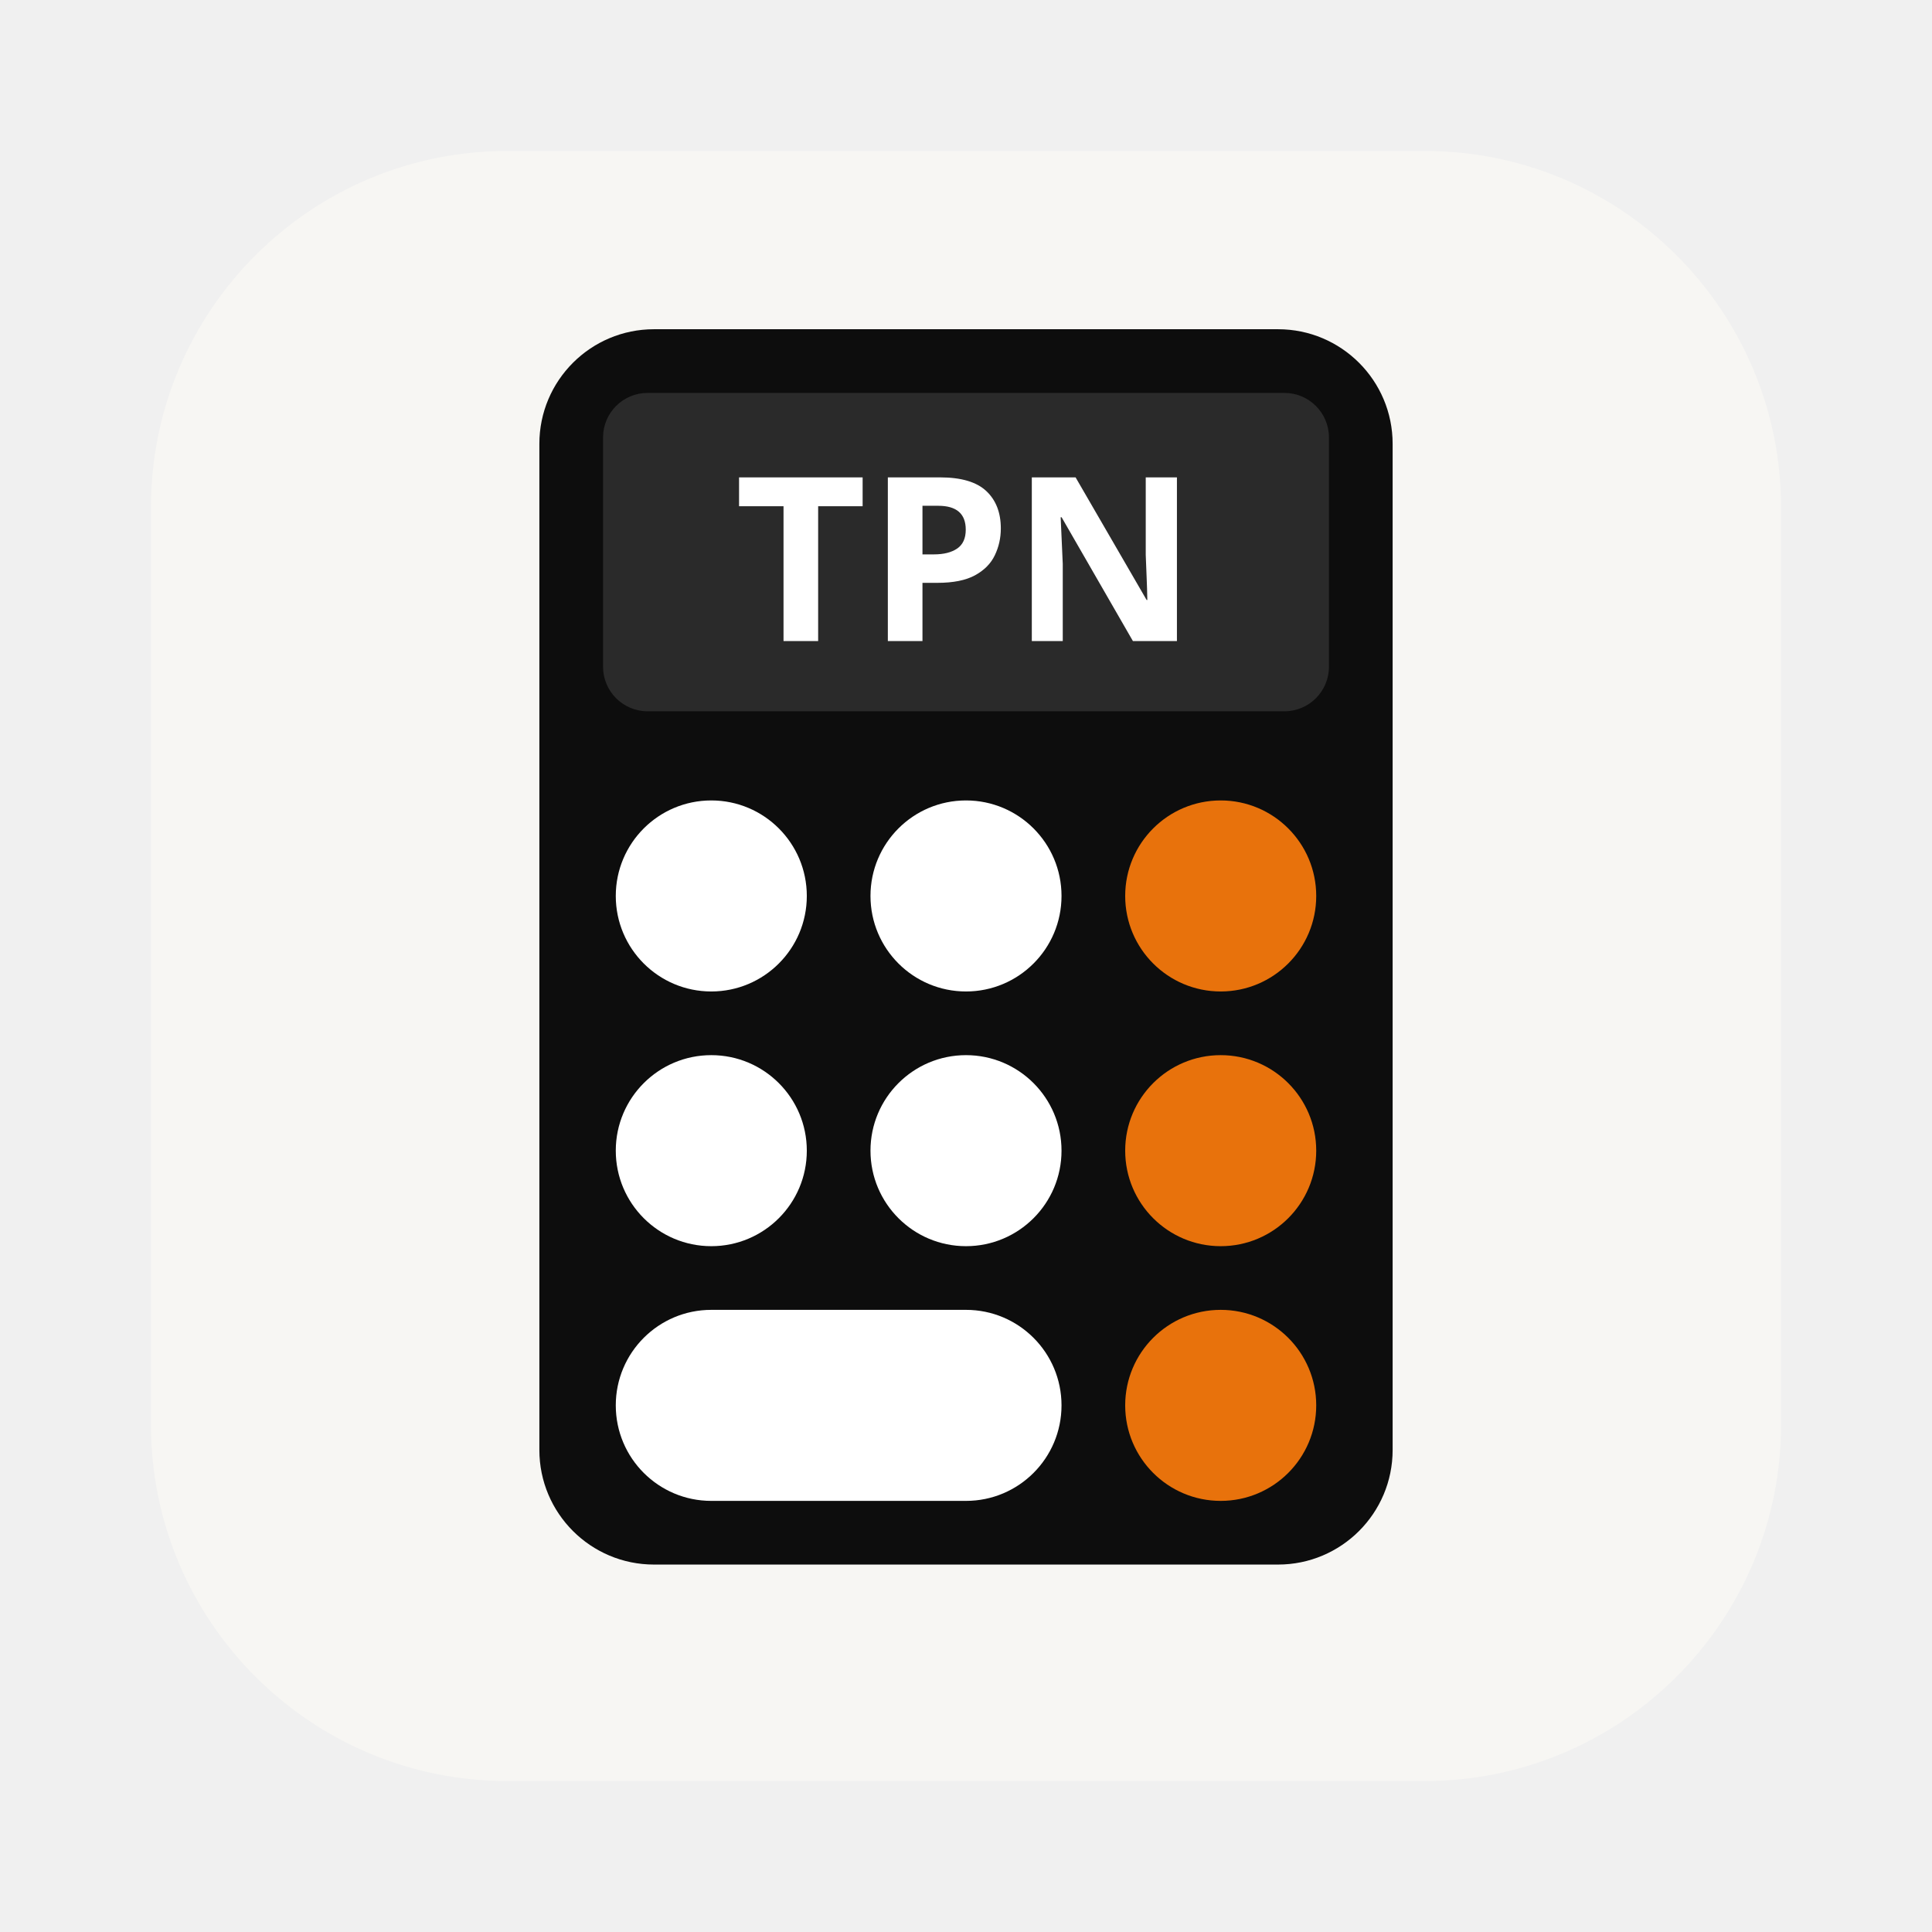
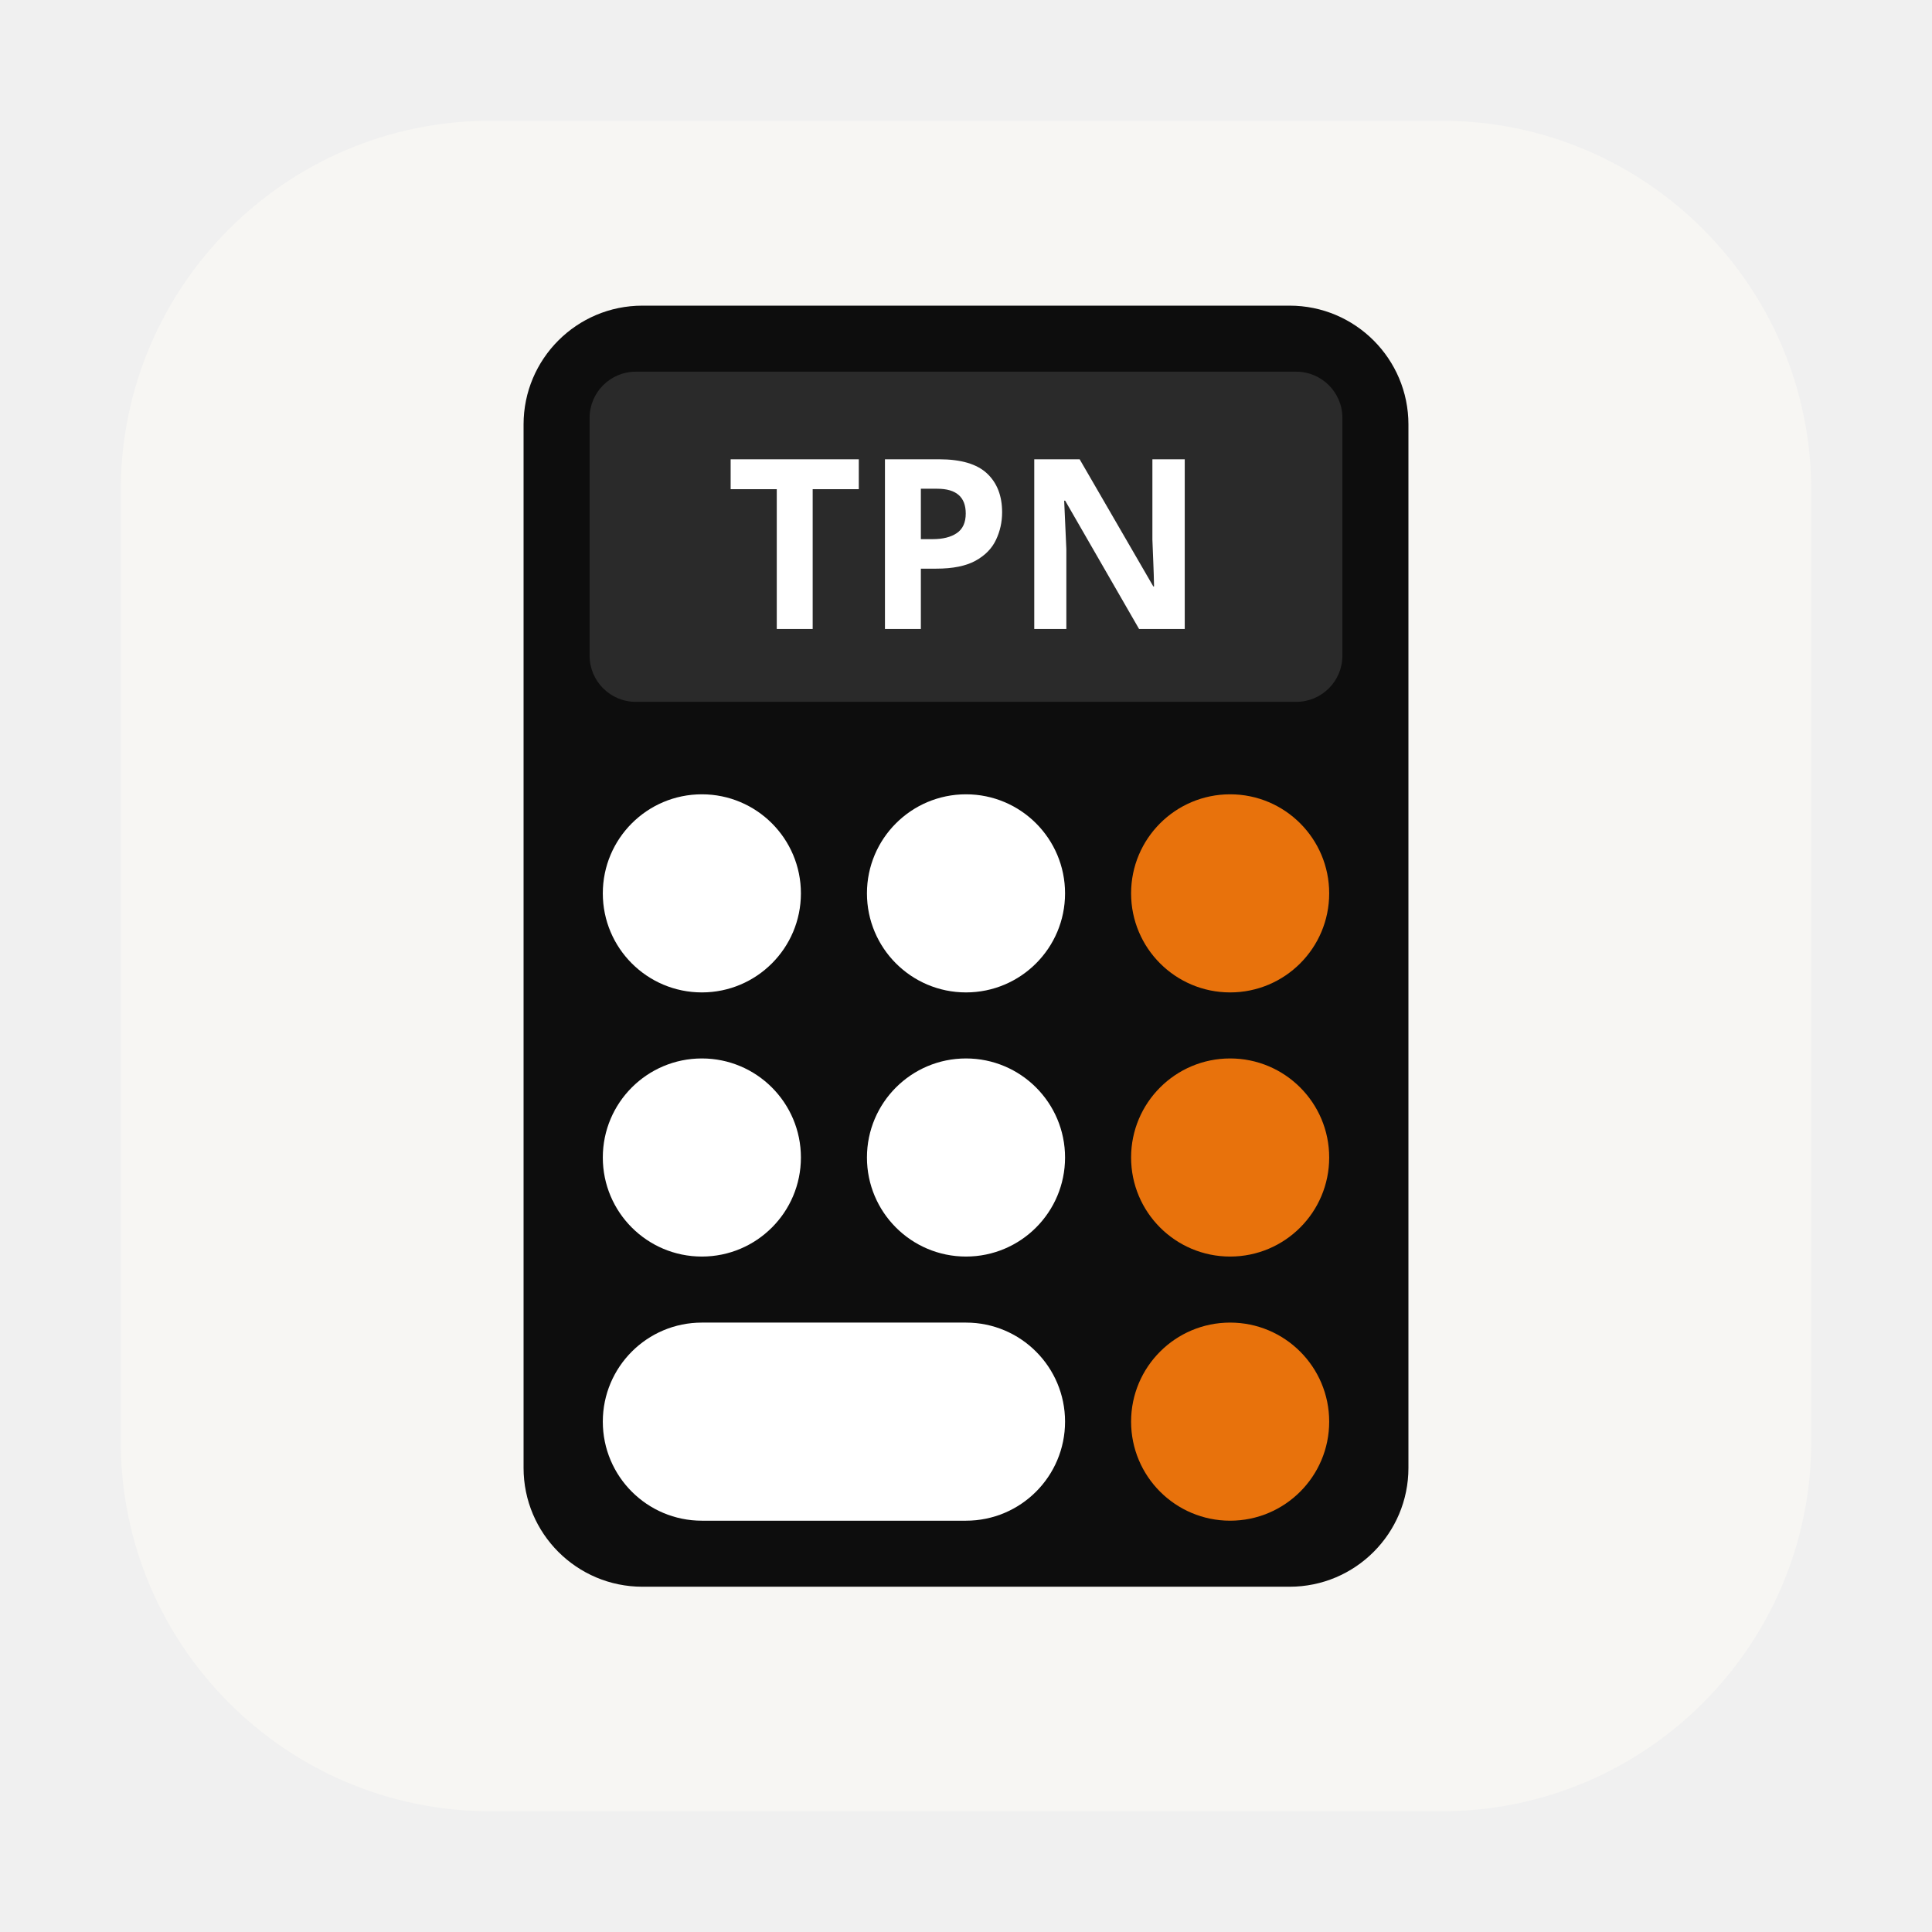
<svg xmlns="http://www.w3.org/2000/svg" viewBox="0 0 512 512" width="512" height="512">
  <style>
    .bg-outer   { fill: #f7f6f3; }
    .calc-body  { fill: #0d0d0d; }
    .screen     { fill: #2a2a2a; }
    .screen-txt { fill: #ffffff; }
    .btn        { fill: #ffffff; }
    @media (prefers-color-scheme: dark) {
      .bg-outer   { fill: #0f0f0f; }
      .calc-body  { fill: #e8e6e3; }
      .screen     { fill: #d4d2cf; }
      .screen-txt { fill: #1a1a1a; }
      .btn        { fill: #37352f; }
    }
  </style>
-   <g transform="translate(40, 40) scale(0.84375)">
+   <g transform="translate(32, 32) scale(0.875)">
    <rect class="bg-outer" width="512" height="512" rx="112" ry="112" />
    <rect class="calc-body" x="122" y="56" width="268" height="388" rx="36" ry="36" />
    <rect class="screen" x="142" y="76" width="228" height="100" rx="14" ry="14" />
    <text class="screen-txt" x="256" y="126" font-family="sans-serif" font-size="72" font-weight="900" text-anchor="middle" dominant-baseline="central">TPN</text>
    <circle class="btn" cx="176" cy="234" r="30" />
    <circle class="btn" cx="256" cy="234" r="30" />
    <circle cx="336" cy="234" r="30" fill="#e8720c" />
    <circle class="btn" cx="176" cy="314" r="30" />
    <circle class="btn" cx="256" cy="314" r="30" />
    <circle cx="336" cy="314" r="30" fill="#e8720c" />
    <rect class="btn" x="146" y="364" width="140" height="60" rx="30" ry="30" />
    <circle cx="336" cy="394" r="30" fill="#e8720c" />
  </g>
</svg>
